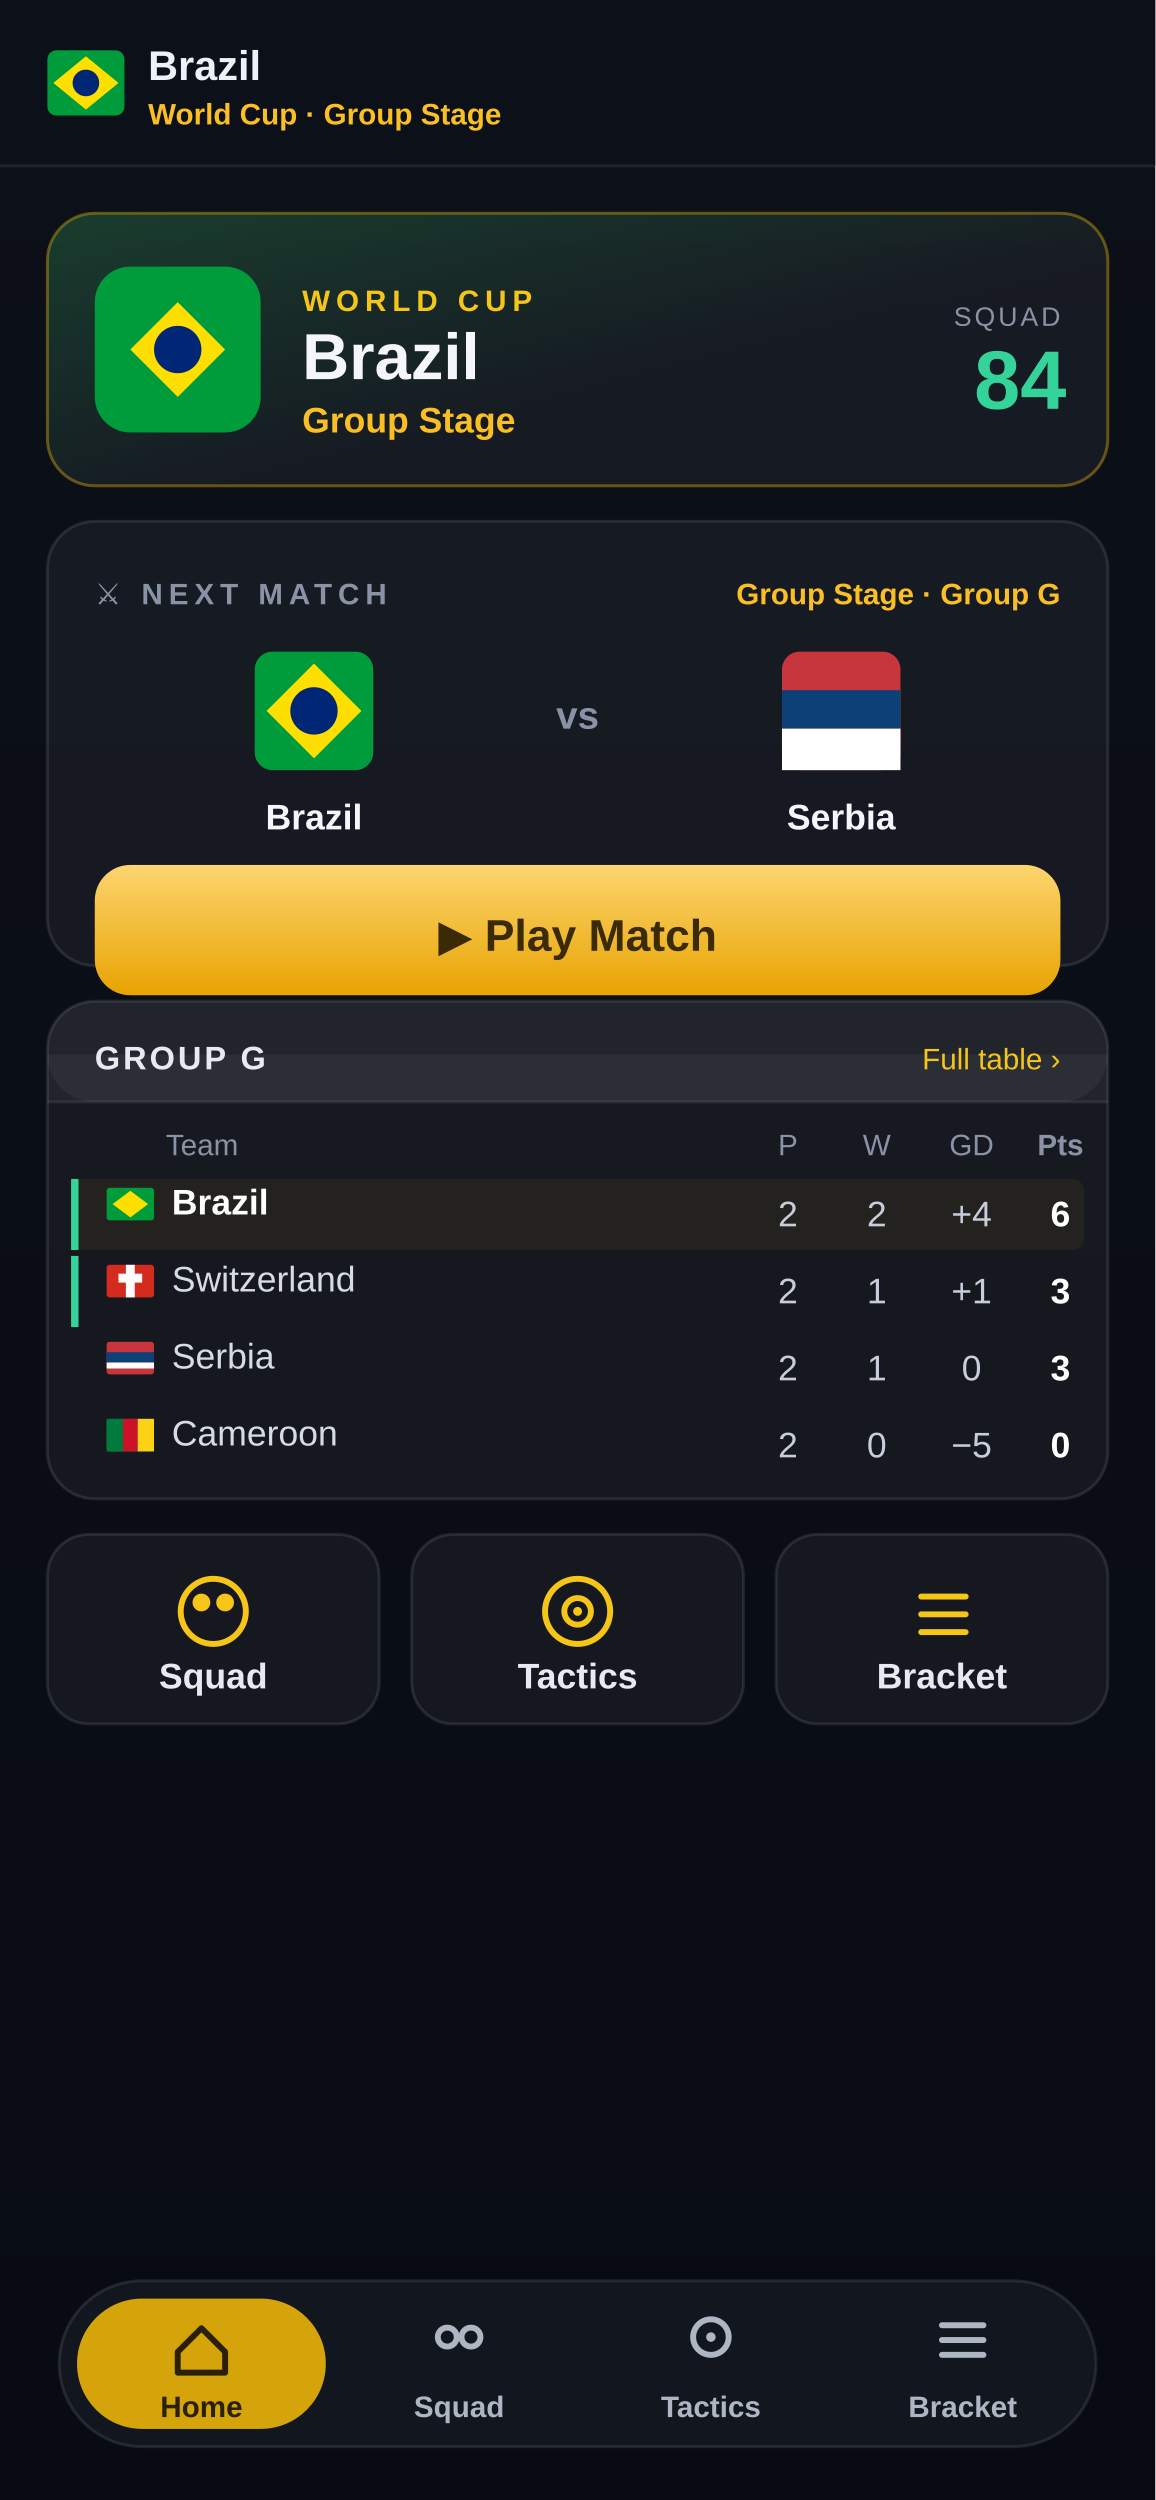
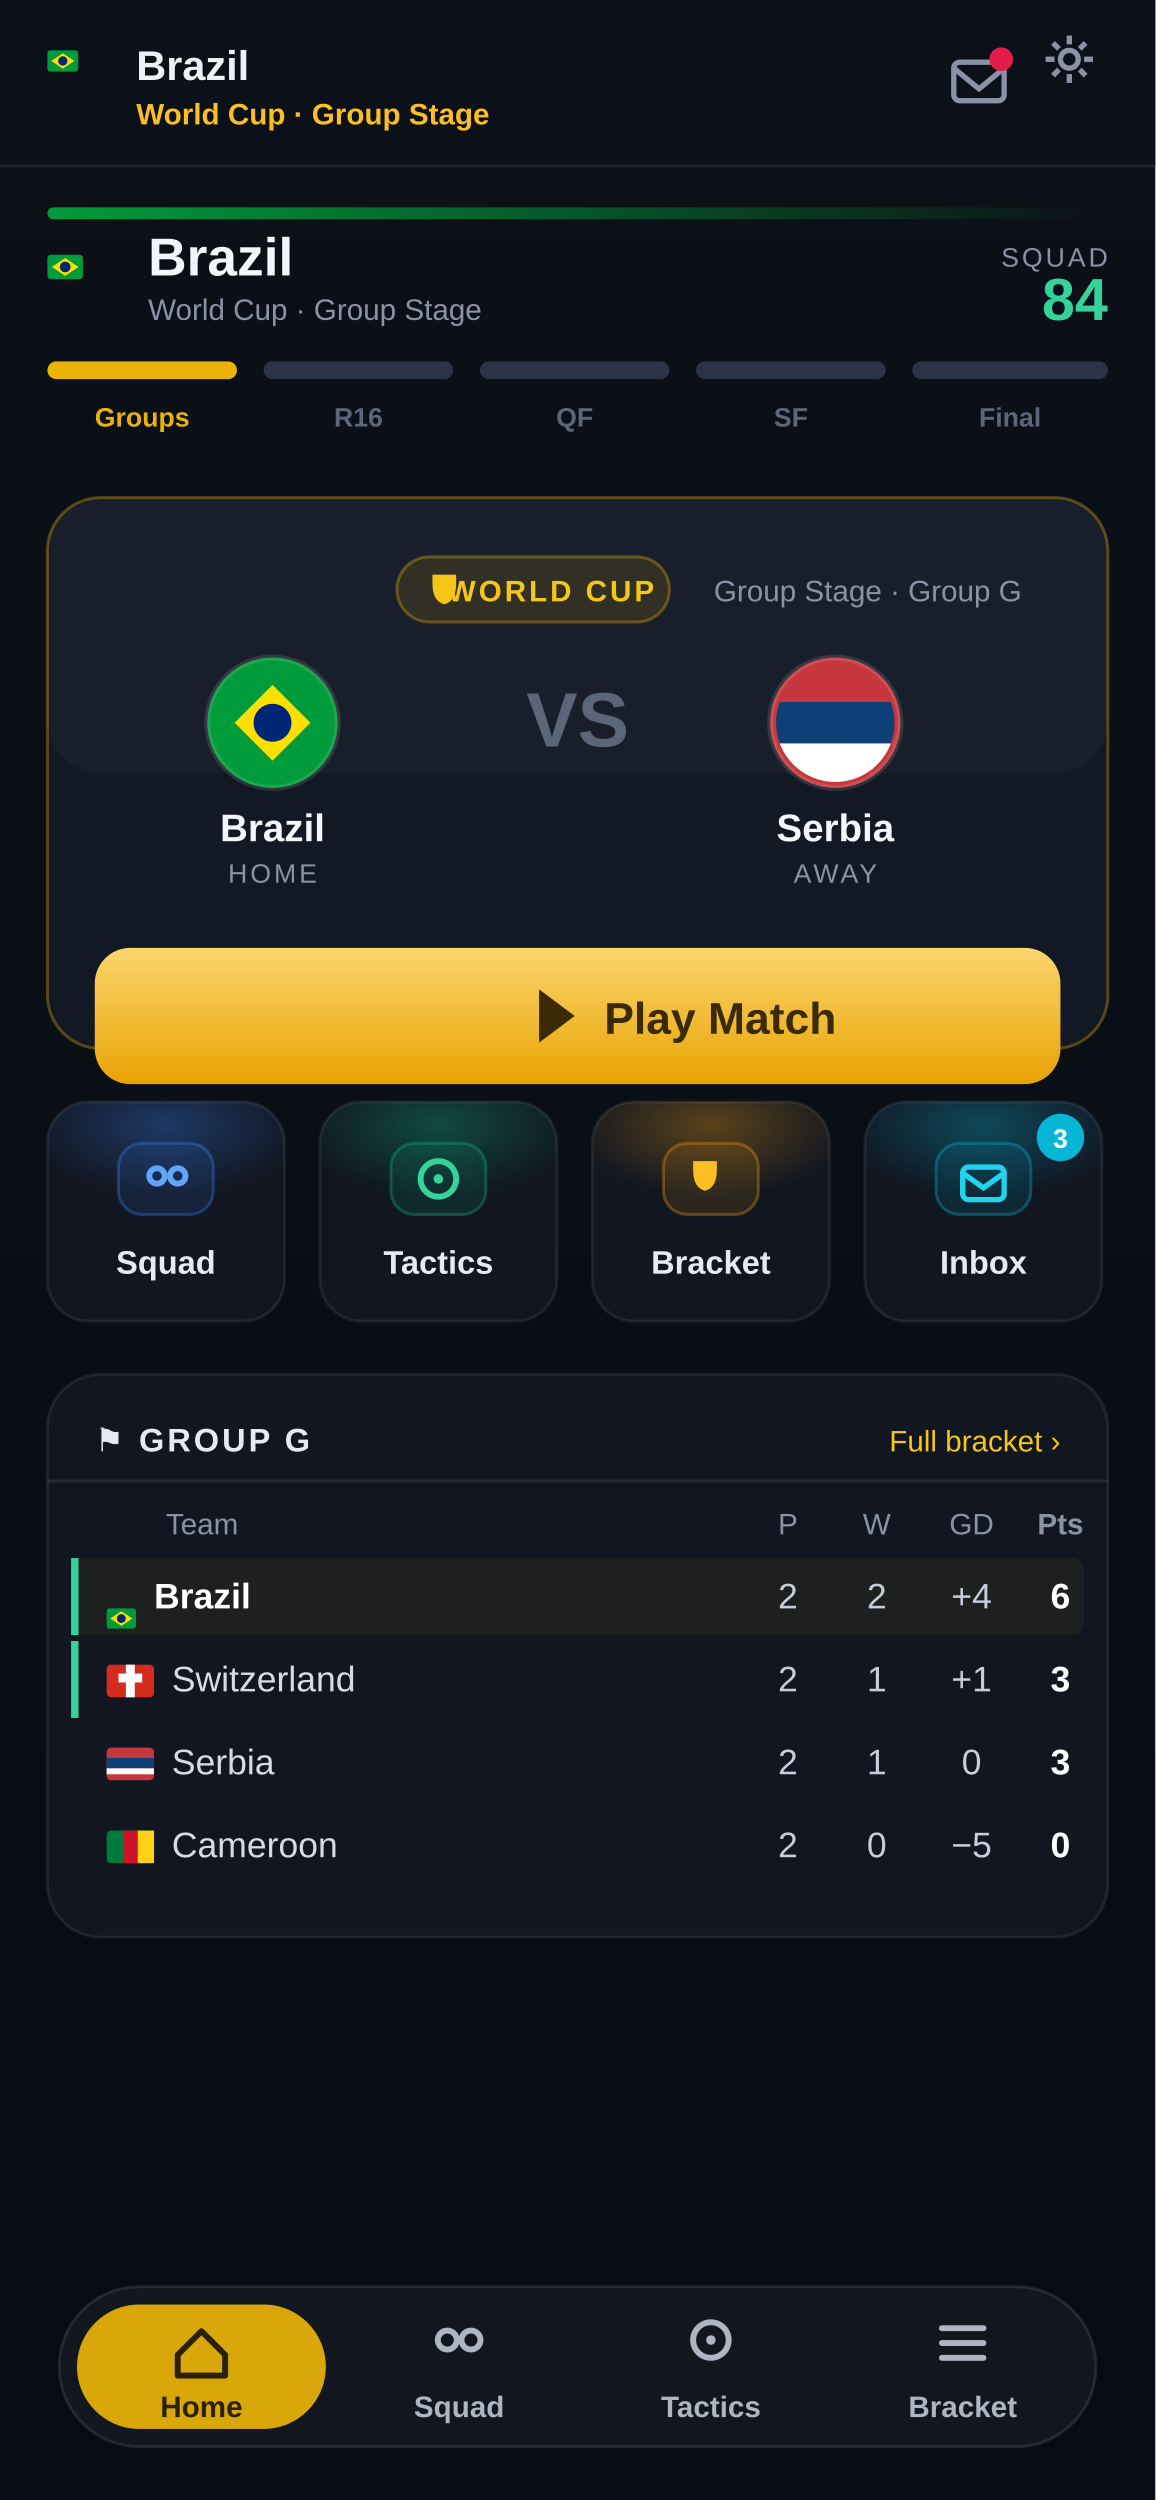
<svg xmlns="http://www.w3.org/2000/svg" width="390" height="844" viewBox="0 0 390 844" font-family="'DM Sans',Arial,sans-serif">
  <defs>
    <linearGradient id="bg" x1="0" y1="0" x2="0" y2="1">
      <stop offset="0%" stop-color="#0c1018" />
      <stop offset="100%" stop-color="#080b12" />
    </linearGradient>
    <linearGradient id="gold" x1="0" y1="0" x2="0" y2="1">
      <stop offset="0%" stop-color="#FCD56E" />
      <stop offset="100%" stop-color="#E8A302" />
    </linearGradient>
-     <linearGradient id="heroTint" x1="0" y1="0" x2="1" y2="1">
-       <stop offset="0%" stop-color="#22c55e" stop-opacity="0.20" />
-       <stop offset="60%" stop-color="#22c55e" stop-opacity="0" />
+     <linearGradient id="heroBar" x1="0" y1="0" x2="1" y2="0">
+       <stop offset="0%" stop-color="#009b3a" />
+       <stop offset="100%" stop-color="#009b3a" stop-opacity="0" />
    </linearGradient>
-     <clipPath id="card">
-       <rect width="390" height="844" rx="0" />
-     </clipPath>
+     <radialGradient id="glowBlue" cx="50%" cy="20%" r="60%">
+       <stop offset="0%" stop-color="#3b82f6" stop-opacity="0.32" />
+       <stop offset="100%" stop-color="#3b82f6" stop-opacity="0" />
+     </radialGradient>
+     <radialGradient id="glowEm" cx="50%" cy="20%" r="60%">
+       <stop offset="0%" stop-color="#10b981" stop-opacity="0.32" />
+       <stop offset="100%" stop-color="#10b981" stop-opacity="0" />
+     </radialGradient>
+     <radialGradient id="glowAmb" cx="50%" cy="20%" r="60%">
+       <stop offset="0%" stop-color="#f59e0b" stop-opacity="0.32" />
+       <stop offset="100%" stop-color="#f59e0b" stop-opacity="0" />
+     </radialGradient>
+     <radialGradient id="glowCyan" cx="50%" cy="20%" r="60%">
+       <stop offset="0%" stop-color="#06b6d4" stop-opacity="0.32" />
+       <stop offset="100%" stop-color="#06b6d4" stop-opacity="0" />
+     </radialGradient>
  </defs>
  <rect width="390" height="844" fill="url(#bg)" />
-   <rect x="0" y="0" width="390" height="56" fill="#0c1018" opacity="0.96" />
-   <line x1="0" y1="56" x2="390" y2="56" stroke="#ffffff" stroke-opacity="0.08" />
-   <g transform="translate(16 17)">
-     <rect width="26" height="22" rx="3" fill="#009b3a" />
-     <path d="M13 2 L24 11 L13 20 L2 11 Z" fill="#ffdf00" />
-     <circle cx="13" cy="11" r="4.5" fill="#002776" />
-   </g>
-   <text x="50" y="27" fill="#EEF1F7" font-size="14" font-weight="700">Brazil</text>
-   <text x="50" y="42" fill="#FBBF24" font-size="10" font-weight="600">World Cup · Group Stage</text>
-   <g transform="translate(16 72)">
-     <rect width="358" height="92" rx="16" fill="#ffffff" fill-opacity="0.05" stroke="#EAB30866" />
-     <rect width="358" height="92" rx="16" fill="url(#heroTint)" />
-     <g transform="translate(16 18)">
-       <rect width="56" height="56" rx="12" fill="#009b3a" />
-       <g transform="translate(8 8)">
-         <rect width="40" height="40" rx="6" fill="#009b3a" />
-         <path d="M20 4 L36 20 L20 36 L4 20 Z" fill="#ffdf00" />
-         <circle cx="20" cy="20" r="8" fill="#002776" />
-       </g>
-     </g>
-     <text x="86" y="33" fill="#F5C518" font-size="10" font-weight="700" letter-spacing="2">WORLD CUP</text>
-     <text x="86" y="56" fill="#F4F6FB" font-size="22" font-weight="800" font-family="'Oswald',Arial">Brazil</text>
-     <text x="86" y="74" fill="#FBBF24" font-size="12" font-weight="600">Group Stage</text>
-     <text x="342" y="38" text-anchor="end" fill="#8A93A6" font-size="9" letter-spacing="1">SQUAD</text>
-     <text x="344" y="66" text-anchor="end" fill="#34D399" font-size="28" font-weight="800" font-family="'Oswald',Arial">84</text>
-   </g>
-   <g transform="translate(16 176)">
-     <rect width="358" height="150" rx="16" fill="#ffffff" fill-opacity="0.05" stroke="#ffffff" stroke-opacity="0.10" />
-     <text x="16" y="28" fill="#8A93A6" font-size="10" font-weight="700" letter-spacing="2">⚔ NEXT MATCH</text>
-     <text x="342" y="28" text-anchor="end" fill="#FBBF24" font-size="10" font-weight="600">Group Stage · Group G</text>
-     <g transform="translate(70 44)">
+   <defs>
+     <g id="br">
      <rect width="40" height="40" rx="6" fill="#009b3a" />
      <path d="M20 4 L36 20 L20 36 L4 20 Z" fill="#ffdf00" />
      <circle cx="20" cy="20" r="8" fill="#002776" />
-       <text x="20" y="60" text-anchor="middle" fill="#F4F6FB" font-size="12" font-weight="600">Brazil</text>
-     </g>
-     <text x="179" y="70" text-anchor="middle" fill="#8A93A6" font-size="13" font-weight="700">vs</text>
-     <g transform="translate(248 44)">
-       <rect width="40" height="40" rx="6" fill="#C6363C" />
-       <rect y="13" width="40" height="13" fill="#0C4076" />
-       <rect y="26" width="40" height="14" fill="#ffffff" />
-       <text x="20" y="60" text-anchor="middle" fill="#F4F6FB" font-size="12" font-weight="600">Serbia</text>
-     </g>
-     <g transform="translate(16 116)">
-       <rect width="326" height="44" rx="12" fill="url(#gold)" />
-       <text x="163" y="29" text-anchor="middle" fill="#3a2a05" font-size="15" font-weight="800">▶  Play Match</text>
-     </g>
-   </g>
-   <g transform="translate(16 338)">
-     <rect width="358" height="168" rx="16" fill="#ffffff" fill-opacity="0.05" stroke="#ffffff" stroke-opacity="0.10" />
-     <rect width="358" height="34" rx="16" fill="#ffffff" fill-opacity="0.05" />
-     <rect y="18" width="358" height="16" fill="#ffffff" fill-opacity="0.05" />
-     <text x="16" y="23" fill="#E7EAF0" font-size="11" font-weight="700" letter-spacing="1">GROUP G</text>
-     <text x="342" y="23" text-anchor="end" fill="#F5C518" font-size="10">Full table ›</text>
-     <line x1="0" y1="34" x2="358" y2="34" stroke="#ffffff" stroke-opacity="0.08" />
+     </g>
+     <g id="brS">
+       <rect width="16" height="11" rx="1.5" fill="#009b3a" />
+       <path d="M8 1.5 L14 5.5 L8 9.5 L2 5.5 Z" fill="#ffdf00" />
+       <circle cx="8" cy="5.5" r="2.4" fill="#002776" />
+     </g>
+   </defs>
+   <rect x="0" y="0" width="390" height="56" fill="#0c1018" opacity="0.96" />
+   <line x1="0" y1="56" x2="390" y2="56" stroke="#ffffff" stroke-opacity="0.08" />
+   <g transform="translate(16 17) scale(0.65)">
+     <use href="#brS" />
+   </g>
+   <text x="46" y="27" fill="#EEF1F7" font-size="14" font-weight="700">Brazil</text>
+   <text x="46" y="42" fill="#FBBF24" font-size="10" font-weight="600">World Cup · Group Stage</text>
+   <g transform="translate(322 19)" fill="none" stroke="#8A93A6" stroke-width="1.8">
+     <rect x="0" y="2" width="17" height="13" rx="2" />
+     <path d="M0 4 L8.5 11 L17 4" />
+   </g>
+   <circle cx="338" cy="20" r="4" fill="#E11D48" />
+   <g transform="translate(352 11)" fill="none" stroke="#8A93A6" stroke-width="1.8">
+     <circle cx="9" cy="9" r="3" />
+     <path d="M9 1 v3 M9 14 v3 M1 9 h3 M14 9 h3 M3.5 3.5 l2 2 M12.5 12.5 l2 2 M14.5 3.5 l-2 2 M5.5 12.5 l-2 2" />
+   </g>
+   <g transform="translate(16 70)">
+     <rect width="358" height="4" rx="2" fill="url(#heroBar)" />
+     <g transform="translate(0 14)">
+       <g transform="translate(0 2) scale(0.75)">
+         <use href="#brS" />
+       </g>
+       <text x="34" y="9" fill="#F4F6FB" font-size="18" font-weight="800" font-family="'Oswald',Arial">Brazil</text>
+       <text x="34" y="24" fill="#8A93A6" font-size="10">World Cup · Group Stage</text>
+       <text x="358" y="6" text-anchor="end" fill="#8A93A6" font-size="9" letter-spacing="1">SQUAD</text>
+       <text x="358" y="24" text-anchor="end" fill="#34D399" font-size="20" font-weight="800" font-family="'Oswald',Arial">84</text>
+     </g>
+     <g transform="translate(0 52)">
+       <rect x="0" width="64" height="6" rx="3" fill="#EAB308" />
+       <rect x="73" width="64" height="6" rx="3" fill="#2b3445" />
+       <rect x="146" width="64" height="6" rx="3" fill="#2b3445" />
+       <rect x="219" width="64" height="6" rx="3" fill="#2b3445" />
+       <rect x="292" width="66" height="6" rx="3" fill="#2b3445" />
+       <g font-size="9" font-weight="600" text-anchor="middle">
+         <text x="32" y="22" fill="#EAB308">Groups</text>
+         <text x="105" y="22" fill="#5b6678">R16</text>
+         <text x="178" y="22" fill="#5b6678">QF</text>
+         <text x="251" y="22" fill="#5b6678">SF</text>
+         <text x="325" y="22" fill="#5b6678">Final</text>
+       </g>
+     </g>
+   </g>
+   <g transform="translate(16 168)">
+     <rect width="358" height="186" rx="18" fill="#141b27" fill-opacity="0.82" stroke="#EAB30855" />
+     <rect width="358" height="93" rx="18" fill="#ffffff" fill-opacity="0.03" />
+     <g transform="translate(118 20)">
+       <rect width="92" height="22" rx="11" fill="#EAB308" fill-opacity="0.12" stroke="#EAB30855" />
+       <path d="M12 6 h8 v3 q0 6 -4 7 q-4 -1 -4 -7 Z" fill="#F5C518" />
+       <text x="52" y="15" text-anchor="middle" fill="#F5C518" font-size="10" font-weight="700" letter-spacing="1">WORLD CUP</text>
+     </g>
+     <text x="225" y="35" fill="#8A93A6" font-size="10">Group Stage · Group G</text>
+     <g transform="translate(56 56)">
+       <circle cx="20" cy="20" r="22" fill="#009b3a" stroke="#ffffff" stroke-opacity="0.12" stroke-width="2" />
+       <g transform="translate(4 4) scale(0.8)">
+         <use href="#br" />
+       </g>
+       <text x="20" y="60" text-anchor="middle" fill="#F4F6FB" font-size="13" font-weight="700">Brazil</text>
+       <text x="20" y="74" text-anchor="middle" fill="#8A93A6" font-size="9" letter-spacing="1">HOME</text>
+     </g>
+     <text x="179" y="84" text-anchor="middle" fill="#5b6678" font-size="26" font-weight="900" font-family="'Oswald',Arial">VS</text>
+     <g transform="translate(246 56)">
+       <circle cx="20" cy="20" r="22" fill="#C6363C" stroke="#ffffff" stroke-opacity="0.12" stroke-width="2" />
+       <clipPath id="cc">
+         <circle cx="20" cy="20" r="20" />
+       </clipPath>
+       <g clip-path="url(#cc)">
+         <rect y="0" width="40" height="13" x="0" fill="#C6363C" />
+         <rect y="13" width="40" height="14" x="0" fill="#0C4076" />
+         <rect y="27" width="40" height="13" x="0" fill="#ffffff" />
+       </g>
+       <text x="20" y="60" text-anchor="middle" fill="#F4F6FB" font-size="13" font-weight="700">Serbia</text>
+       <text x="20" y="74" text-anchor="middle" fill="#8A93A6" font-size="9" letter-spacing="1">AWAY</text>
+     </g>
+     <g transform="translate(16 152)">
+       <rect width="326" height="46" rx="12" fill="url(#gold)" />
+       <path d="M150 14 l12 9 l-12 9 Z" fill="#3a2a05" />
+       <text x="172" y="29" fill="#3a2a05" font-size="15" font-weight="800">Play Match</text>
+     </g>
+   </g>
+   <g transform="translate(16 372)">
+     <g transform="translate(0 0)">
+       <rect width="80" height="74" rx="14" fill="#141b27" fill-opacity="0.7" stroke="#ffffff" stroke-opacity="0.08" />
+       <rect width="80" height="40" rx="14" fill="url(#glowBlue)" />
+       <rect x="24" y="14" width="32" height="24" rx="8" fill="#3b82f6" fill-opacity="0.12" stroke="#3b82f655" />
+       <g transform="translate(33 22)" stroke="#60A5FA" stroke-width="2" fill="none">
+         <circle cx="4" cy="3" r="2.6" />
+         <circle cx="11" cy="3" r="2.6" />
+       </g>
+       <text x="40" y="58" text-anchor="middle" fill="#E7EAF0" font-size="11" font-weight="600">Squad</text>
+     </g>
+     <g transform="translate(92 0)">
+       <rect width="80" height="74" rx="14" fill="#141b27" fill-opacity="0.7" stroke="#ffffff" stroke-opacity="0.08" />
+       <rect width="80" height="40" rx="14" fill="url(#glowEm)" />
+       <rect x="24" y="14" width="32" height="24" rx="8" fill="#10b981" fill-opacity="0.12" stroke="#10b98155" />
+       <g transform="translate(40 26)" stroke="#34D399" stroke-width="2" fill="none">
+         <circle r="6" />
+         <circle r="1.6" fill="#34D399" stroke="none" />
+       </g>
+       <text x="40" y="58" text-anchor="middle" fill="#E7EAF0" font-size="11" font-weight="600">Tactics</text>
+     </g>
+     <g transform="translate(184 0)">
+       <rect width="80" height="74" rx="14" fill="#141b27" fill-opacity="0.7" stroke="#ffffff" stroke-opacity="0.08" />
+       <rect width="80" height="40" rx="14" fill="url(#glowAmb)" />
+       <rect x="24" y="14" width="32" height="24" rx="8" fill="#f59e0b" fill-opacity="0.12" stroke="#f59e0b55" />
+       <path d="M34 20 h8 v3 q0 6 -4 7 q-4 -1 -4 -7 Z" fill="#FBBF24" />
+       <text x="40" y="58" text-anchor="middle" fill="#E7EAF0" font-size="11" font-weight="600">Bracket</text>
+     </g>
+     <g transform="translate(276 0)">
+       <rect width="80" height="74" rx="14" fill="#141b27" fill-opacity="0.7" stroke="#ffffff" stroke-opacity="0.08" />
+       <rect width="80" height="40" rx="14" fill="url(#glowCyan)" />
+       <rect x="24" y="14" width="32" height="24" rx="8" fill="#06b6d4" fill-opacity="0.12" stroke="#06b6d455" />
+       <g transform="translate(33 21)" fill="none" stroke="#22D3EE" stroke-width="1.8">
+         <rect x="0" y="1" width="14" height="11" rx="2" />
+         <path d="M0 3 L7 8 L14 3" />
+       </g>
+       <circle cx="66" cy="12" r="8" fill="#06b6d4" />
+       <text x="66" y="15.5" text-anchor="middle" fill="#fff" font-size="9" font-weight="800">3</text>
+       <text x="40" y="58" text-anchor="middle" fill="#E7EAF0" font-size="11" font-weight="600">Inbox</text>
+     </g>
+   </g>
+   <g transform="translate(16 464)">
+     <rect width="358" height="190" rx="18" fill="#141b27" fill-opacity="0.7" stroke="#ffffff" stroke-opacity="0.08" />
+     <text x="16" y="26" fill="#E7EAF0" font-size="11" font-weight="700" letter-spacing="1">⚑ GROUP G</text>
+     <text x="342" y="26" text-anchor="end" fill="#F5C518" font-size="10">Full bracket ›</text>
+     <line x1="0" y1="36" x2="358" y2="36" stroke="#ffffff" stroke-opacity="0.08" />
    <g fill="#8A93A6" font-size="10">
-       <text x="40" y="52">Team</text>
-       <text x="250" y="52" text-anchor="middle">P</text>
-       <text x="280" y="52" text-anchor="middle">W</text>
-       <text x="312" y="52" text-anchor="middle">GD</text>
-       <text x="342" y="52" text-anchor="middle" font-weight="700">Pts</text>
-     </g>
-     <rect x="8" y="60" width="342" height="24" rx="4" fill="#EAB308" fill-opacity="0.06" />
-     <rect x="8" y="60" width="2.5" height="24" fill="#34D399" />
-     <g transform="translate(20 72)">
-       <rect width="16" height="11" rx="1" y="-9" fill="#009b3a" />
-       <path d="M8 -8 L14 -3.5 L8 1 L2 -3.5 Z" fill="#ffdf00" />
-       <text x="22" y="0" fill="#FFFFFF" font-size="12" font-weight="700">Brazil</text>
-     </g>
-     <g fill="#C7CDDA" font-size="12">
-       <text x="250" y="76" text-anchor="middle">2</text>
-       <text x="280" y="76" text-anchor="middle">2</text>
-       <text x="312" y="76" text-anchor="middle">+4</text>
-     </g>
-     <text x="342" y="76" text-anchor="middle" fill="#FFFFFF" font-size="12" font-weight="700">6</text>
-     <rect x="8" y="86" width="2.5" height="24" fill="#34D399" />
-     <g transform="translate(20 98)">
-       <rect width="16" height="11" rx="1" y="-9" fill="#D52B1E" />
+       <text x="40" y="54">Team</text>
+       <text x="250" y="54" text-anchor="middle">P</text>
+       <text x="280" y="54" text-anchor="middle">W</text>
+       <text x="312" y="54" text-anchor="middle">GD</text>
+       <text x="342" y="54" text-anchor="middle" font-weight="700">Pts</text>
+     </g>
+     <rect x="8" y="62" width="342" height="26" rx="4" fill="#EAB308" fill-opacity="0.06" />
+     <rect x="8" y="62" width="2.5" height="26" fill="#34D399" />
+     <g transform="translate(20 79)">
+       <g transform="scale(0.62)">
+         <use href="#brS" />
+       </g>
+       <text x="16" y="0" fill="#FFFFFF" font-size="12" font-weight="700">Brazil</text>
+     </g>
+     <g fill="#C7CDDA" font-size="12">
+       <text x="250" y="79" text-anchor="middle">2</text>
+       <text x="280" y="79" text-anchor="middle">2</text>
+       <text x="312" y="79" text-anchor="middle">+4</text>
+     </g>
+     <text x="342" y="79" text-anchor="middle" fill="#fff" font-size="12" font-weight="700">6</text>
+     <rect x="8" y="90" width="2.5" height="26" fill="#34D399" />
+     <g transform="translate(20 107)">
+       <rect width="16" height="11" rx="1.5" y="-9" fill="#D52B1E" />
      <rect x="6.5" y="-9" width="3" height="11" fill="#fff" />
      <rect x="4" y="-6" width="8" height="3" fill="#fff" />
      <text x="22" y="0" fill="#D6DBE6" font-size="12">Switzerland</text>
    </g>
    <g fill="#C7CDDA" font-size="12">
-       <text x="250" y="102" text-anchor="middle">2</text>
-       <text x="280" y="102" text-anchor="middle">1</text>
-       <text x="312" y="102" text-anchor="middle">+1</text>
-     </g>
-     <text x="342" y="102" text-anchor="middle" fill="#FFFFFF" font-size="12" font-weight="700">3</text>
-     <g transform="translate(20 124)">
-       <rect width="16" height="11" rx="1" y="-9" fill="#C6363C" />
+       <text x="250" y="107" text-anchor="middle">2</text>
+       <text x="280" y="107" text-anchor="middle">1</text>
+       <text x="312" y="107" text-anchor="middle">+1</text>
+     </g>
+     <text x="342" y="107" text-anchor="middle" fill="#fff" font-size="12" font-weight="700">3</text>
+     <g transform="translate(20 135)">
+       <rect width="16" height="11" rx="1.5" y="-9" fill="#C6363C" />
      <rect y="-5.5" width="16" height="3.5" fill="#0C4076" />
      <rect y="-2" width="16" height="2" fill="#fff" />
      <text x="22" y="0" fill="#D6DBE6" font-size="12">Serbia</text>
    </g>
    <g fill="#C7CDDA" font-size="12">
-       <text x="250" y="128" text-anchor="middle">2</text>
-       <text x="280" y="128" text-anchor="middle">1</text>
-       <text x="312" y="128" text-anchor="middle">0</text>
-     </g>
-     <text x="342" y="128" text-anchor="middle" fill="#FFFFFF" font-size="12" font-weight="700">3</text>
-     <g transform="translate(20 150)">
-       <rect width="16" height="11" rx="1" y="-9" fill="#007a3d" />
+       <text x="250" y="135" text-anchor="middle">2</text>
+       <text x="280" y="135" text-anchor="middle">1</text>
+       <text x="312" y="135" text-anchor="middle">0</text>
+     </g>
+     <text x="342" y="135" text-anchor="middle" fill="#fff" font-size="12" font-weight="700">3</text>
+     <g transform="translate(20 163)">
+       <rect width="16" height="11" rx="1.5" y="-9" fill="#007a3d" />
      <rect x="5.5" y="-9" width="5" height="11" fill="#ce1126" />
-       <rect width="5.5" height="11" y="-9" fill="#007a3d" />
      <rect x="10.5" y="-9" width="5.5" height="11" fill="#fcd116" />
      <text x="22" y="0" fill="#D6DBE6" font-size="12">Cameroon</text>
    </g>
    <g fill="#C7CDDA" font-size="12">
-       <text x="250" y="154" text-anchor="middle">2</text>
-       <text x="280" y="154" text-anchor="middle">0</text>
-       <text x="312" y="154" text-anchor="middle">−5</text>
-     </g>
-     <text x="342" y="154" text-anchor="middle" fill="#FFFFFF" font-size="12" font-weight="700">0</text>
-   </g>
-   <g transform="translate(16 518)">
-     <g>
-       <rect width="112" height="64" rx="14" fill="#ffffff" fill-opacity="0.05" stroke="#ffffff" stroke-opacity="0.10" />
-       <circle cx="56" cy="26" r="11" fill="none" stroke="#F5C518" stroke-width="2" />
-       <circle cx="52" cy="23" r="3" fill="#F5C518" />
-       <circle cx="60" cy="23" r="3" fill="#F5C518" />
-       <text x="56" y="52" text-anchor="middle" fill="#E7EAF0" font-size="12" font-weight="600">Squad</text>
-     </g>
-     <g transform="translate(123 0)">
-       <rect width="112" height="64" rx="14" fill="#ffffff" fill-opacity="0.05" stroke="#ffffff" stroke-opacity="0.10" />
-       <circle cx="56" cy="26" r="11" fill="none" stroke="#F5C518" stroke-width="2" />
-       <circle cx="56" cy="26" r="4.5" fill="none" stroke="#F5C518" stroke-width="2" />
-       <circle cx="56" cy="26" r="1.5" fill="#F5C518" />
-       <text x="56" y="52" text-anchor="middle" fill="#E7EAF0" font-size="12" font-weight="600">Tactics</text>
-     </g>
-     <g transform="translate(246 0)">
-       <rect width="112" height="64" rx="14" fill="#ffffff" fill-opacity="0.05" stroke="#ffffff" stroke-opacity="0.10" />
-       <g stroke="#F5C518" stroke-width="2" stroke-linecap="round">
-         <line x1="49" y1="21" x2="64" y2="21" />
-         <line x1="49" y1="27" x2="64" y2="27" />
-         <line x1="49" y1="33" x2="64" y2="33" />
-       </g>
-       <text x="56" y="52" text-anchor="middle" fill="#E7EAF0" font-size="12" font-weight="600">Bracket</text>
-     </g>
-   </g>
-   <g transform="translate(20 770)">
-     <rect width="350" height="56" rx="28" fill="#11161f" stroke="#ffffff" stroke-opacity="0.10" />
-     <rect x="6" y="6" width="84" height="44" rx="22" fill="#EAB308" fill-opacity="0.90" />
-     <g transform="translate(48 20)" text-anchor="middle">
+       <text x="250" y="163" text-anchor="middle">2</text>
+       <text x="280" y="163" text-anchor="middle">0</text>
+       <text x="312" y="163" text-anchor="middle">−5</text>
+     </g>
+     <text x="342" y="163" text-anchor="middle" fill="#fff" font-size="12" font-weight="700">0</text>
+   </g>
+   <g transform="translate(20 772)">
+     <rect width="350" height="54" rx="27" fill="#11161f" stroke="#ffffff" stroke-opacity="0.10" />
+     <rect x="6" y="6" width="84" height="42" rx="21" fill="#EAB308" fill-opacity="0.92" />
+     <g transform="translate(48 19)" text-anchor="middle">
      <path d="M-8 4 L0 -4 L8 4 V11 H-8 Z" fill="none" stroke="#2a2102" stroke-width="2" stroke-linejoin="round" />
-       <text x="0" y="26" fill="#2a2102" font-size="10" font-weight="700">Home</text>
-     </g>
-     <g transform="translate(135 20)" text-anchor="middle" fill="#AEB6C4">
+       <text x="0" y="25" fill="#2a2102" font-size="10" font-weight="700">Home</text>
+     </g>
+     <g transform="translate(135 19)" text-anchor="middle" fill="#AEB6C4">
      <circle cx="-4" cy="-1" r="3.2" fill="none" stroke="#AEB6C4" stroke-width="2" />
      <circle cx="4" cy="-1" r="3.2" fill="none" stroke="#AEB6C4" stroke-width="2" />
-       <text x="0" y="26" font-size="10" font-weight="600">Squad</text>
-     </g>
-     <g transform="translate(220 20)" text-anchor="middle" fill="#AEB6C4">
+       <text x="0" y="25" font-size="10" font-weight="600">Squad</text>
+     </g>
+     <g transform="translate(220 19)" text-anchor="middle" fill="#AEB6C4">
      <circle cx="0" cy="-1" r="6" fill="none" stroke="#AEB6C4" stroke-width="2" />
      <circle cx="0" cy="-1" r="1.6" fill="#AEB6C4" />
-       <text x="0" y="26" font-size="10" font-weight="600">Tactics</text>
-     </g>
-     <g transform="translate(305 20)" text-anchor="middle" fill="#AEB6C4">
+       <text x="0" y="25" font-size="10" font-weight="600">Tactics</text>
+     </g>
+     <g transform="translate(305 19)" text-anchor="middle" fill="#AEB6C4">
      <g stroke="#AEB6C4" stroke-width="2" stroke-linecap="round">
        <line x1="-7" y1="-5" x2="7" y2="-5" />
        <line x1="-7" y1="0" x2="7" y2="0" />
        <line x1="-7" y1="5" x2="7" y2="5" />
      </g>
-       <text x="0" y="26" font-size="10" font-weight="600">Bracket</text>
+       <text x="0" y="25" font-size="10" font-weight="600">Bracket</text>
    </g>
  </g>
</svg>
